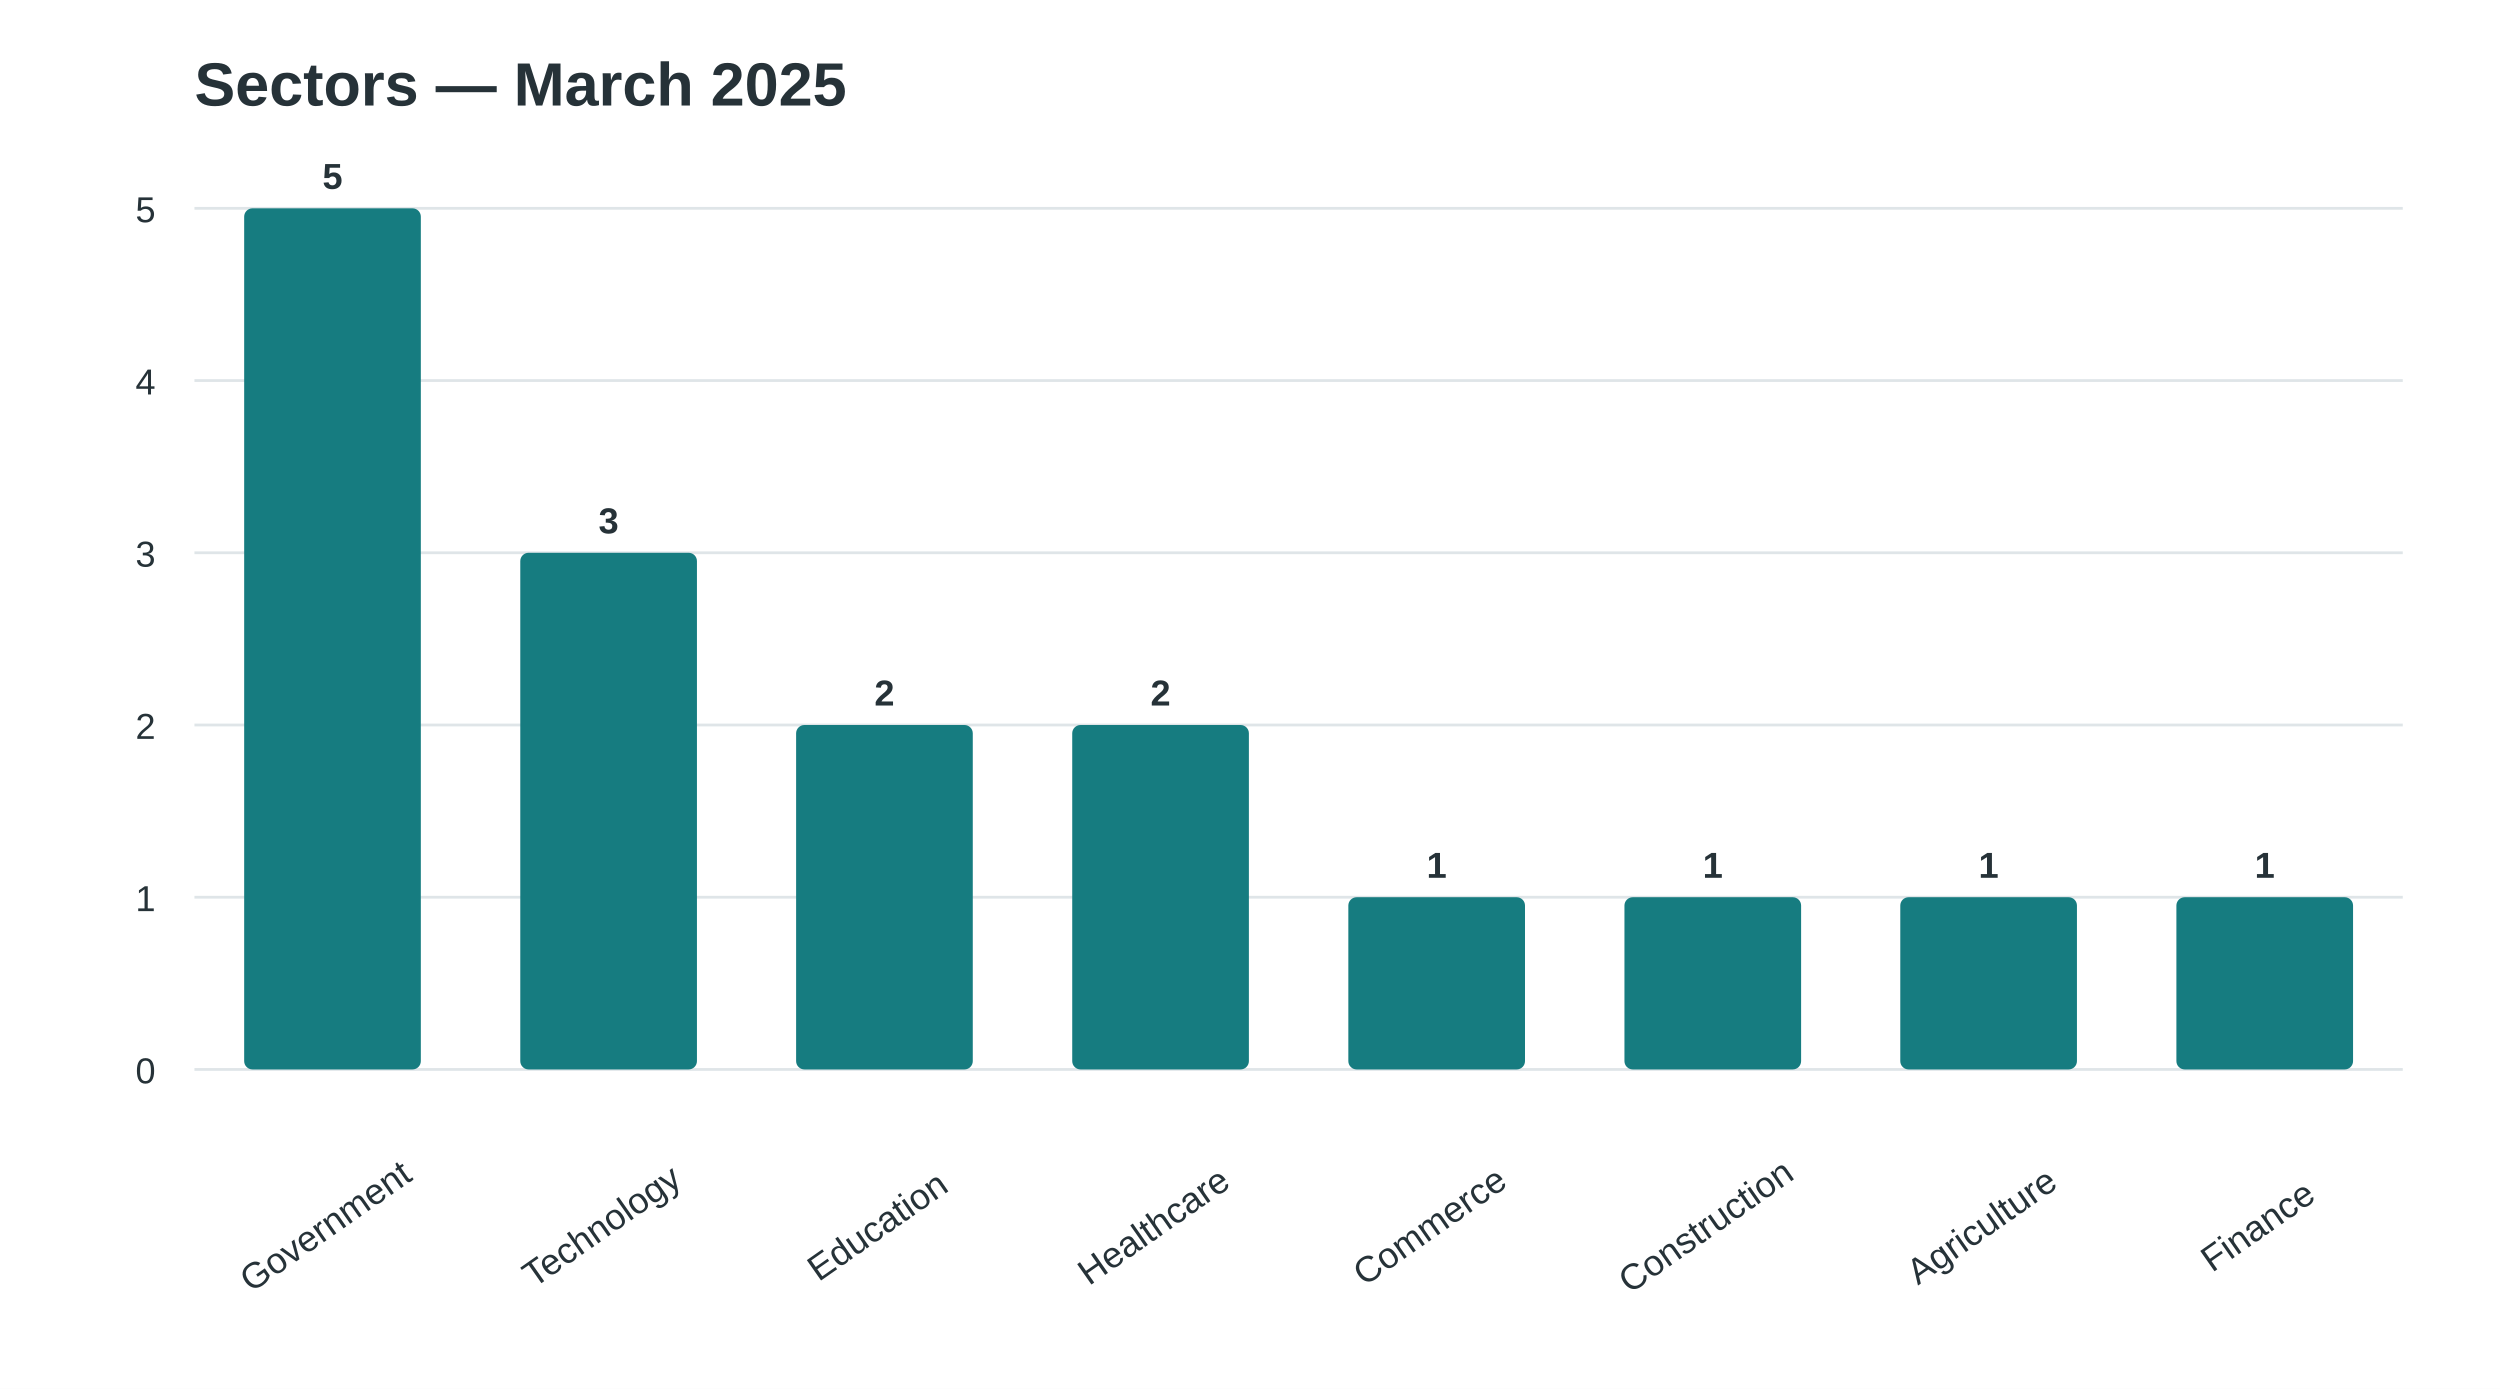
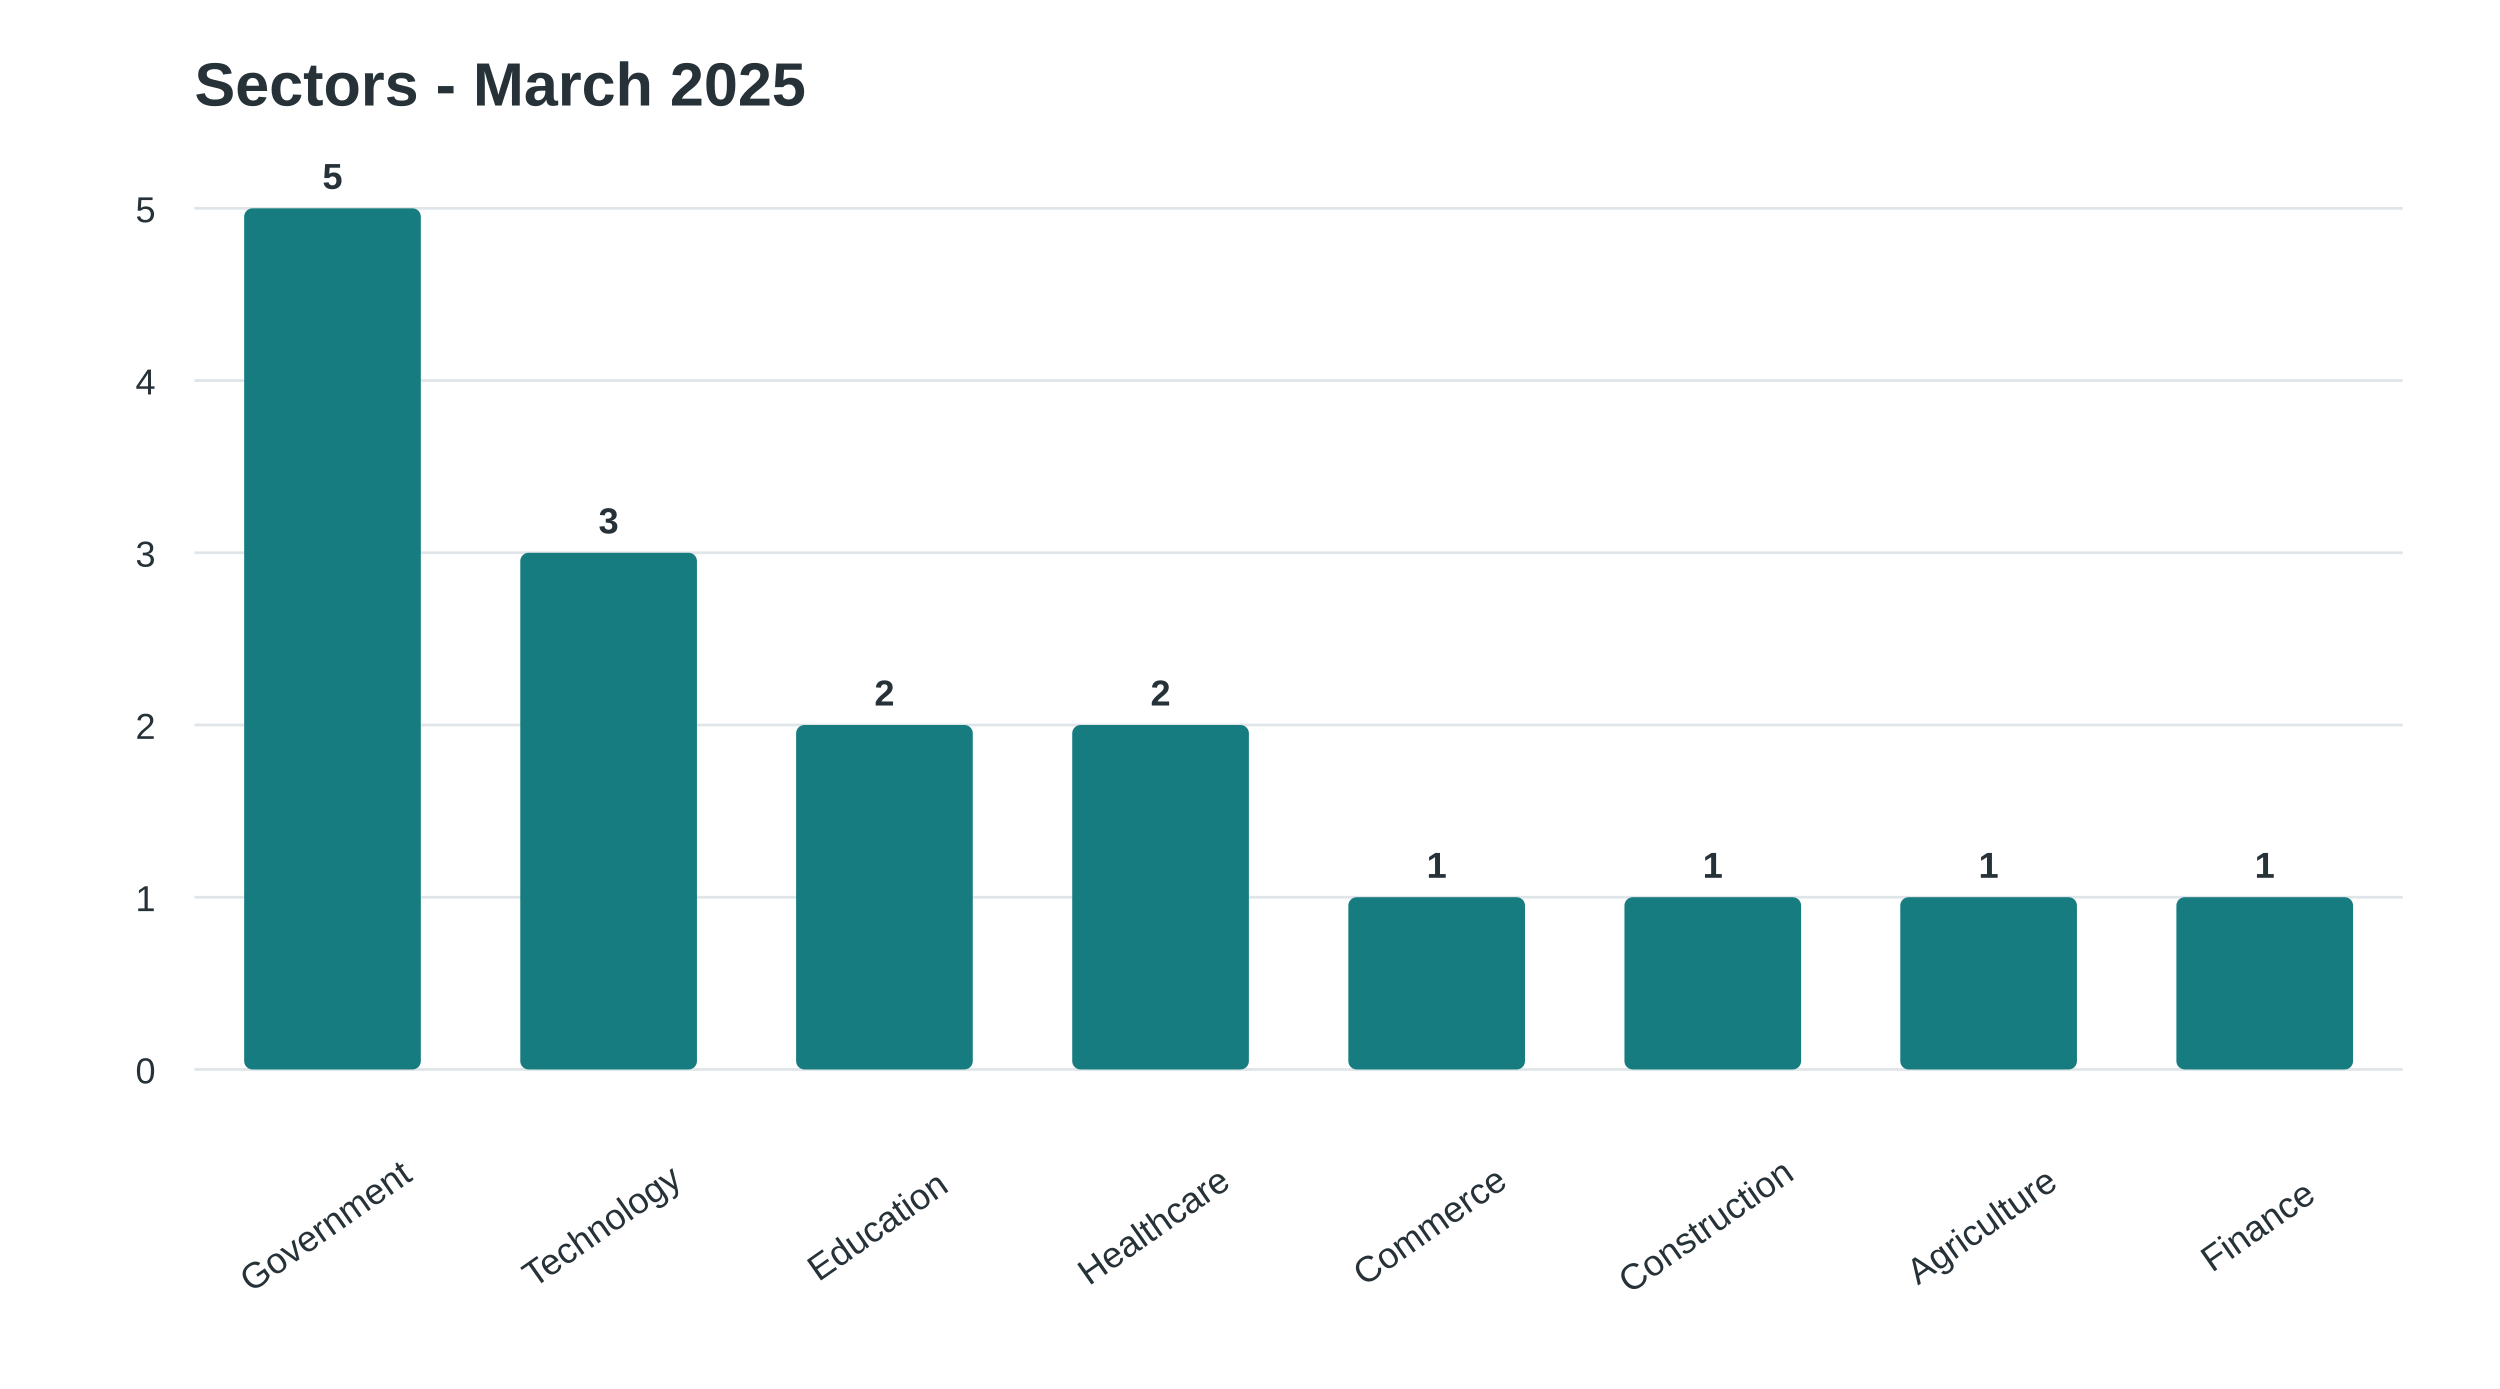
<svg xmlns="http://www.w3.org/2000/svg" width="900" height="500" viewBox="0 0 900 500">
  <rect width="100%" height="100%" fill="#fff" />
  <style>text{font-family:Arial,sans-serif;fill:#263238}.title{font-size:22px;font-weight:700}.label{font-size:13px}.value{font-size:13px;font-weight:700}.grid{stroke:#dfe5e8;stroke-width:1}</style>
-   <text x="70" y="38" class="title">Sectors — March 2025</text>
+   <text x="70" y="38" class="title">Sectors - March 2025</text>
  <line x1="70" y1="385.0" x2="865" y2="385.0" class="grid" />
  <text x="56" y="390.0" text-anchor="end" class="label">0</text>
  <line x1="70" y1="323.0" x2="865" y2="323.0" class="grid" />
  <text x="56" y="328.0" text-anchor="end" class="label">1</text>
  <line x1="70" y1="261.0" x2="865" y2="261.0" class="grid" />
  <text x="56" y="266.0" text-anchor="end" class="label">2</text>
  <line x1="70" y1="199.0" x2="865" y2="199.0" class="grid" />
  <text x="56" y="204.0" text-anchor="end" class="label">3</text>
  <line x1="70" y1="137.0" x2="865" y2="137.0" class="grid" />
  <text x="56" y="142.0" text-anchor="end" class="label">4</text>
  <line x1="70" y1="75.0" x2="865" y2="75.0" class="grid" />
  <text x="56" y="80.0" text-anchor="end" class="label">5</text>
  <rect x="87.9" y="75.0" width="63.6" height="310.0" rx="3" fill="#167c80" />
  <text x="119.7" y="68.0" text-anchor="middle" class="value">5</text>
  <text x="119.7" y="445" text-anchor="middle" class="label" transform="rotate(-35 119.7,445)">Government</text>
  <rect x="187.3" y="199.0" width="63.6" height="186.0" rx="3" fill="#167c80" />
  <text x="219.1" y="192.0" text-anchor="middle" class="value">3</text>
  <text x="219.1" y="445" text-anchor="middle" class="label" transform="rotate(-35 219.1,445)">Technology</text>
  <rect x="286.6" y="261.0" width="63.6" height="124.0" rx="3" fill="#167c80" />
  <text x="318.4" y="254.0" text-anchor="middle" class="value">2</text>
  <text x="318.4" y="445" text-anchor="middle" class="label" transform="rotate(-35 318.4,445)">Education</text>
  <rect x="386.0" y="261.0" width="63.6" height="124.0" rx="3" fill="#167c80" />
  <text x="417.8" y="254.0" text-anchor="middle" class="value">2</text>
  <text x="417.8" y="445" text-anchor="middle" class="label" transform="rotate(-35 417.8,445)">Healthcare</text>
  <rect x="485.4" y="323.0" width="63.6" height="62.0" rx="3" fill="#167c80" />
  <text x="517.2" y="316.0" text-anchor="middle" class="value">1</text>
  <text x="517.2" y="445" text-anchor="middle" class="label" transform="rotate(-35 517.2,445)">Commerce</text>
  <rect x="584.8" y="323.0" width="63.6" height="62.0" rx="3" fill="#167c80" />
  <text x="616.6" y="316.0" text-anchor="middle" class="value">1</text>
  <text x="616.6" y="445" text-anchor="middle" class="label" transform="rotate(-35 616.6,445)">Construction</text>
  <rect x="684.1" y="323.0" width="63.6" height="62.0" rx="3" fill="#167c80" />
  <text x="715.9" y="316.0" text-anchor="middle" class="value">1</text>
  <text x="715.9" y="445" text-anchor="middle" class="label" transform="rotate(-35 715.9,445)">Agriculture</text>
  <rect x="783.5" y="323.0" width="63.6" height="62.0" rx="3" fill="#167c80" />
  <text x="815.3" y="316.0" text-anchor="middle" class="value">1</text>
  <text x="815.3" y="445" text-anchor="middle" class="label" transform="rotate(-35 815.3,445)">Finance</text>
</svg>
